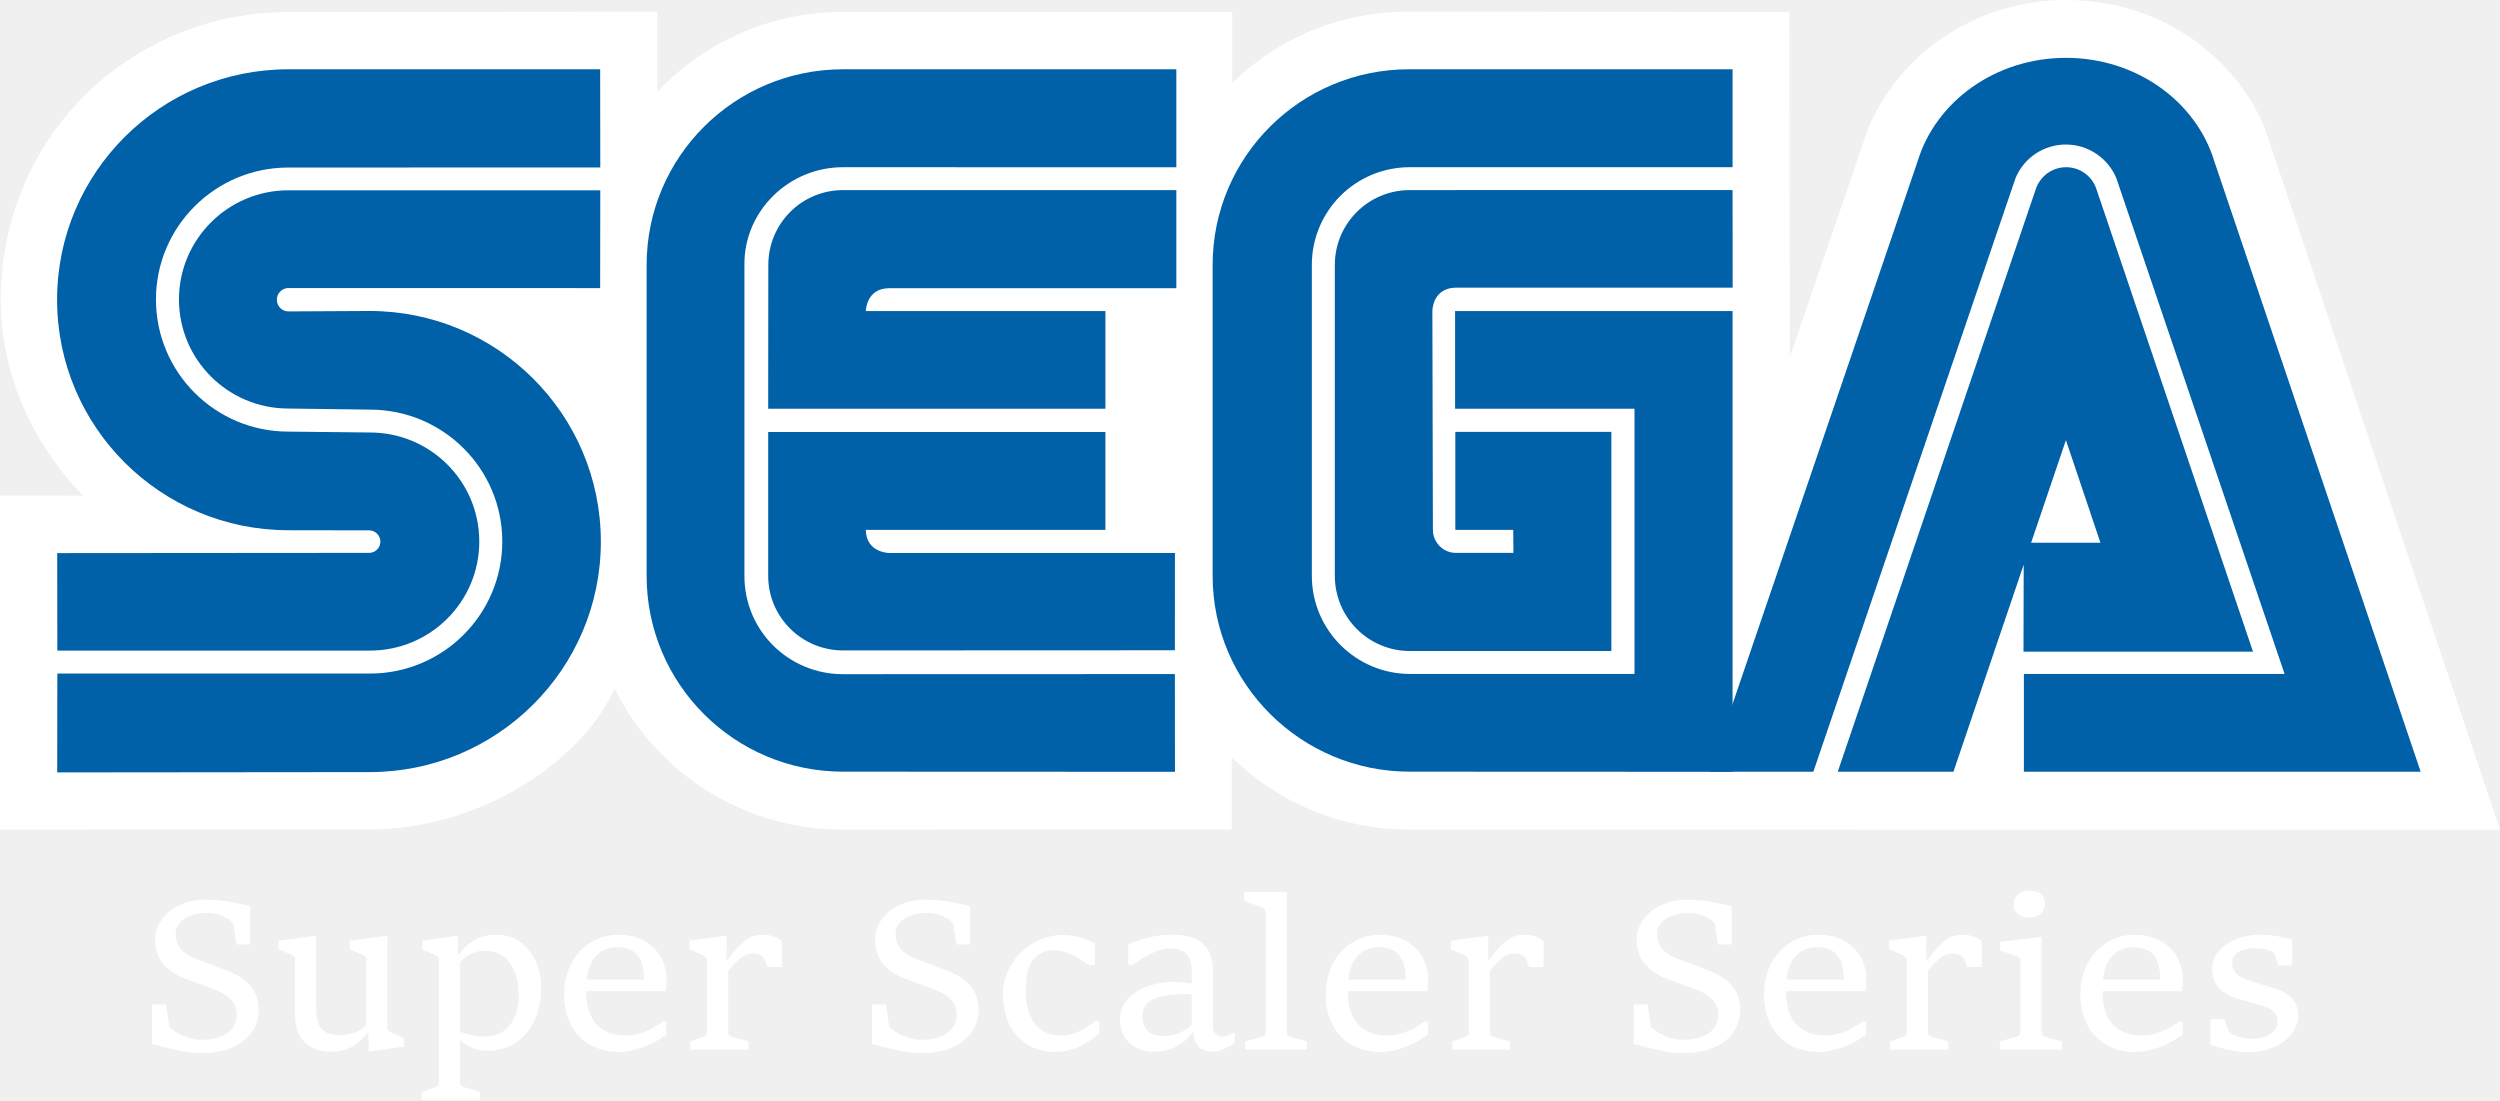
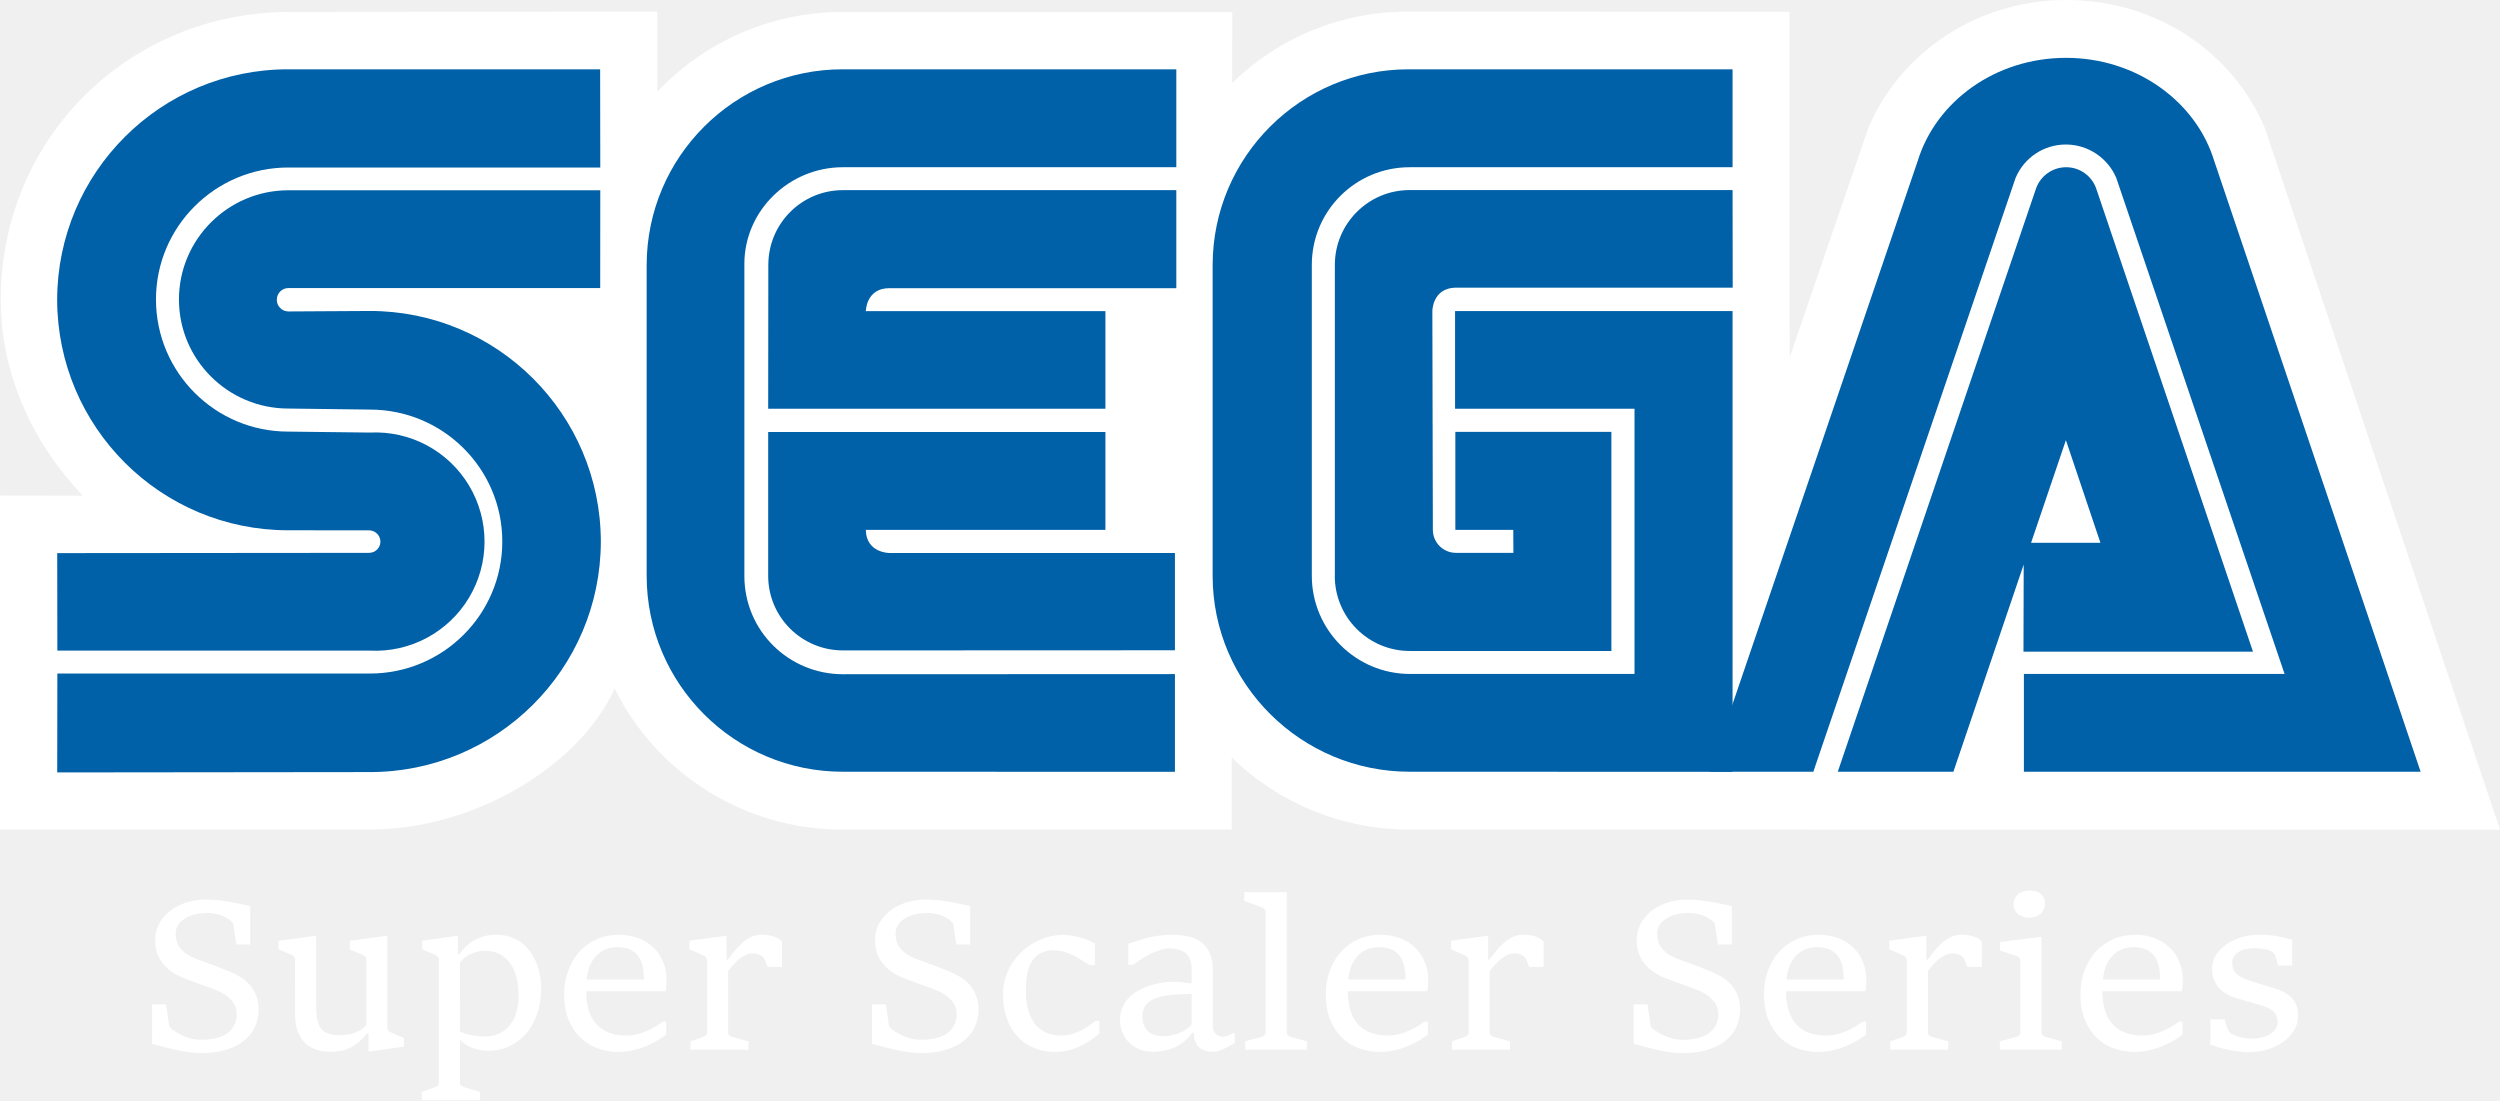
- <svg xmlns="http://www.w3.org/2000/svg" viewBox="92.989 133.629 360 158.43">
-   <g>
-     <path fill="#fff" d="M270.359 242.702c6.61 6.419 15.622 10.387 25.563 10.387l157.067.018-33.922-101.198c-4.633-10.751-15.502-18.28-28.557-18.28-13 0-24.034 7.775-28.494 18.481l-11.308 32.965-.044-49.743-54.851-.028c-9.914 0-18.827 3.869-25.39 10.269l.018-10.224h-56.16c-10.461 0-19.975 4.46-26.629 11.47v-11.515l-52.932.046c-22.85-.02-41.594 17.843-41.622 41.459 0 10.933 4.779 20.848 11.825 28.195l-11.934-.02v48.105l53.33-.01c14.985-.018 29.834-9.059 34.995-19.891l.155-.445c5.962 12.043 18.406 20.346 32.809 20.346l56.08-.01V242.7" />
-     <g fill="#0060a8">
-       <path d="m101.228 244.858 44.973-.045c18.4 0 33.31-14.866 33.31-33.183 0-18.353-14.91-33.22-33.31-33.22l-11.68.064c-.92 0-1.667-.755-1.667-1.683 0-.93.747-1.685 1.667-1.685l44.89.01.019-14.083h-44.92c-8.684 0-15.75 7.054-15.75 15.722 0 8.676 7.065 15.703 15.75 15.703l11.735.155c10.542 0 19.073 8.502 19.073 18.991 0 10.497-8.53 19.018-19.073 19.018h-45z" />
-       <path d="M101.246 227.315h45c8.712 0 15.759-7.027 15.759-15.712 0-8.676-7.047-15.695-15.759-15.695l-11.735-.127c-10.524 0-19.063-8.512-19.063-19.028 0-10.486 8.54-19 19.063-19l44.919-.01-.018-14.136H134.52c-18.38 0-33.31 14.848-33.31 33.183s14.93 33.192 33.31 33.192l11.616.018c.883 0 1.63.72 1.63 1.63 0 .893-.747 1.611-1.63 1.611l-44.909.036zm113.133 3.396c-7.803 0-14.194-6.218-14.194-14.157v-44.926c0-7.638 6.391-13.92 14.194-13.92l48.003.008v-14.109H214.38c-15.622 0-28.276 12.608-28.276 28.176v44.772c0 15.569 12.654 28.195 28.276 28.195l47.803.02-.01-14.075z" />
-       <path d="M203.627 171.783c0-5.953 4.789-10.778 10.752-10.778h48.003v14.128h-41.358c-3.313 0-3.359 3.287-3.359 3.287h34.504v14.065h-48.56zm10.752 55.506c-5.945 0-10.77-4.798-10.77-10.734v-20.72h48.559v14.094h-34.504c.046 3.313 3.359 3.33 3.359 3.33h41.158l-.01 14.01zm81.643 3.386c-7.775 0-14.129-6.336-14.129-14.121v-44.772c0-7.793 6.308-14.075 14.092-14.075h46.494v-14.1h-46.602c-15.615 0-28.269 12.608-28.269 28.176v44.772c0 15.569 12.763 28.195 28.377 28.195l46.494.02v-66.35h-39.957v14.065h25.836v38.19z" />
-       <path d="M285.206 216.554c0 5.965 4.825 10.817 10.779 10.817h29.04v-31.554h-22.468v14.112h8.339l.026 3.313h-8.301c-1.812 0-3.296-1.501-3.296-3.313l-.074-31.518s-.01-3.278 3.332-3.36h39.911l-.018-14.056-46.494.01c-5.953 0-10.778 4.825-10.778 10.778v44.771m100.963-55.76a4.6 4.6 0 0 1 4.342-3.085 4.584 4.584 0 0 1 4.342 3.086l22.57 66.675h-33.048l.036-15.685h11.044l-4.972-14.776-16.195 47.748h-16.66z" />
-       <path d="M421.971 230.675h-37.543v14.082h57.135l-29.715-87.914c-2.604-8.575-11.187-14.884-21.349-14.884-10.177 0-18.734 6.281-21.358 14.85l-29.986 87.95h14.958l29.114-85.493a7.841 7.841 0 0 1 7.247-4.825c3.259 0 6.062 1.994 7.255 4.807z" />
-     </g>
+ <svg xmlns="http://www.w3.org/2000/svg" viewBox="92.989 133.629 36 15.843">
+   <path fill="#fff" d="M110.726 144.536a3.658 3.658 0 0 0 2.556 1.039l15.707.002-3.392-10.12c-.463-1.075-1.55-1.828-2.856-1.828-1.3 0-2.403.778-2.85 1.848l-1.13 3.297-.004-4.975-5.486-.003c-.991 0-1.882.387-2.539 1.027l.002-1.022h-5.616a3.675 3.675 0 0 0-2.663 1.147v-1.152l-5.293.005c-2.285-.002-4.16 1.784-4.162 4.146 0 1.093.478 2.085 1.182 2.82l-1.193-.002v4.81l5.333-.001c1.498-.002 2.983-.906 3.5-1.99l.015-.044a3.658 3.658 0 0 0 3.28 2.035l5.609-.001v-1.038" />
+   <g fill="#0060a8">
+     <path d="m93.813 144.752 4.497-.005a3.325 3.325 0 0 0 3.331-3.318 3.326 3.326 0 0 0-3.33-3.322l-1.169.007a.168.168 0 0 1-.167-.169c0-.093.075-.168.167-.168h4.49l.001-1.408h-4.492c-.868 0-1.575.706-1.575 1.573s.707 1.57 1.575 1.57l1.174.015c1.054 0 1.907.85 1.907 1.9 0 1.05-.853 1.901-1.907 1.901h-4.5z" />
+     <path d="M93.815 142.998h4.5a1.572 1.572 0 1 0 0-3.14l-1.174-.014a1.904 1.904 0 0 1-1.906-1.903c0-1.048.854-1.9 1.906-1.9h4.492l-.002-1.414h-4.489a3.325 3.325 0 0 0-3.33 3.318 3.326 3.326 0 0 0 3.33 3.32l1.162.001c.088 0 .163.072.163.163 0 .09-.075.161-.163.161l-4.491.004zm11.313.34c-.78 0-1.42-.623-1.42-1.416v-4.493c0-.764.64-1.392 1.42-1.392h4.8v-1.41h-4.8a2.822 2.822 0 0 0-2.827 2.817v4.478a2.823 2.823 0 0 0 2.827 2.82l4.78.001v-1.407z" />
+     <path d="M104.053 137.444c0-.595.479-1.077 1.075-1.077h4.8v1.412h-4.135c-.332 0-.336.33-.336.33h3.45v1.406h-4.856zm1.075 5.551c-.595 0-1.077-.48-1.077-1.073v-2.072h4.856v1.409h-3.45c.004.331.335.333.335.333h4.116v1.401zm8.164.339a1.415 1.415 0 0 1-1.413-1.412v-4.478c0-.779.631-1.407 1.41-1.407h4.649v-1.41h-4.66a2.822 2.822 0 0 0-2.827 2.817v4.478c0 1.557 1.276 2.82 2.838 2.82l4.649.001v-6.635h-3.996v1.407h2.584v3.819z" />
+     <path d="M112.21 141.921a1.08 1.08 0 0 0 1.079 1.082h2.904v-3.155h-2.247v1.411h.834l.002.331h-.83a.332.332 0 0 1-.33-.331l-.007-3.152s0-.328.333-.336h3.992l-.002-1.405h-4.65c-.595 0-1.077.483-1.077 1.078v4.478m10.096-5.576a.46.46 0 0 1 .434-.309.458.458 0 0 1 .434.309l2.257 6.667h-3.305l.004-1.568h1.104l-.497-1.478-1.62 4.775h-1.665z" />
+     <path d="M125.887 143.334h-3.754v1.408h5.713l-2.971-8.792c-.26-.857-1.119-1.488-2.135-1.488-1.018 0-1.873.628-2.136 1.485l-2.998 8.795h1.495l2.912-8.55a.784.784 0 0 1 .724-.482c.326 0 .607.2.726.48z" />
  </g>
-   <path fill="#fff" d="M114.892 278.256h2.008l.436 3.04q.029.218.262.421.232.19.392.306.379.247.815.494.436.233.93.422.495.19 1.048.306.567.116 1.193.116 1.193 0 2.138-.247.96-.248 1.615-.713.654-.48 1.003-1.15.35-.668.35-1.497 0-1.28-.786-2.124-.771-.844-2.095-1.396-.654-.262-1.294-.495-.64-.233-1.266-.45-.625-.233-1.236-.452-.61-.218-1.193-.465-1.803-.756-2.85-2.11-1.033-1.352-1.033-3.257 0-1.266.567-2.328.567-1.076 1.542-1.847.989-.785 2.312-1.222 1.339-.436 2.866-.436.93 0 1.789.087.873.088 1.658.233.8.13 1.542.305l1.425.306v5.527h-1.992l-.437-2.894q-.029-.204-.261-.408-.233-.203-.408-.32-.232-.16-.538-.32-.29-.16-.669-.29-.378-.131-.844-.204-.465-.088-1.032-.088-1.091 0-1.95.233-.843.233-1.425.64-.582.393-.887.931-.306.538-.306 1.15 0 .552.146 1.076.145.523.494 1.003.35.466.946.873t1.498.742q.596.218 1.178.436.582.204 1.164.422.596.218 1.207.465.626.233 1.31.524.741.32 1.454.77.727.452 1.294 1.106.568.64.917 1.513.349.873.349 2.036 0 1.208-.48 2.342-.466 1.12-1.484 1.993-1.004.873-2.604 1.396-1.585.524-3.81.524-.786 0-1.644-.13-.858-.117-1.746-.306-.887-.19-1.789-.422-.901-.247-1.789-.48zm20.582-6.473q0-.291-.174-.437-.16-.145-.364-.232l-1.833-.786v-1.236l5.411-.727v9.992q0 1.033.116 1.848.131.8.48 1.352.364.553 1.033.844.67.276 1.76.276.495 0 1.018-.058.539-.073 1.048-.233.509-.174.96-.45.465-.291.814-.728v-9.425q0-.291-.174-.422-.16-.145-.393-.247l-1.818-.786v-1.236l5.425-.727v13.28q0 .29.16.436.175.13.393.233l1.818.785v1.237l-5.09.727v-2.647h-.219q-.684.887-1.367 1.41-.67.524-1.338.8-.67.277-1.324.364-.64.087-1.266.087-1.047 0-1.978-.305-.93-.306-1.614-.946-.684-.654-1.091-1.672-.393-1.018-.393-2.444zm18.24 19.098 1.92-.684q.247-.087.393-.218.16-.13.16-.422v-17.774q0-.291-.175-.437-.174-.145-.378-.232l-1.833-.786v-1.236l5.12-.727v2.661h.248q.64-.96 1.396-1.512.756-.568 1.484-.844.727-.29 1.367-.364.64-.072 1.062-.072 1.498 0 2.69.596 1.193.582 2.022 1.63.83 1.032 1.266 2.457.45 1.426.45 3.084 0 1.847-.523 3.476-.523 1.63-1.513 2.837-.989 1.207-2.414 1.92-1.426.698-3.215.698-.698 0-1.309-.13-.596-.132-1.105-.35-.495-.218-.902-.495-.393-.29-.698-.596v6.169q0 .29.174.421.175.146.393.218l2.327.713v1.178h-8.407zm5.513-8.727q.349.203.829.349.48.13.974.218.51.087.975.13.465.03.77.03 1.252 0 2.168-.45.931-.466 1.527-1.266.611-.8.902-1.862.306-1.077.306-2.284 0-1.367-.291-2.545-.277-1.193-.887-2.066-.597-.872-1.513-1.367-.917-.51-2.182-.51-.378 0-.858.088t-.975.291q-.48.19-.945.524-.466.334-.8.814zm29.702-1.411v1.862q-.582.45-1.339.901-.756.437-1.643.8-.887.35-1.877.568-.989.232-2.007.232-1.643 0-3.083-.538-1.426-.538-2.488-1.585-1.047-1.062-1.658-2.604-.61-1.556-.61-3.563 0-1.833.581-3.404.582-1.571 1.615-2.72 1.047-1.15 2.487-1.804 1.44-.654 3.156-.654 1.63 0 2.91.509 1.28.509 2.167 1.382.887.872 1.352 2.05.48 1.164.48 2.473 0 .146-.014.378 0 .219-.015.466-.014.247-.043.48-.03.233-.073.393h-11.433q0 3.2 1.513 4.8 1.513 1.585 4.218 1.585.844 0 1.63-.204.785-.203 1.468-.509.684-.305 1.251-.654.567-.35.96-.64zm-3.215-6.066q0-1.105-.204-1.963-.203-.873-.669-1.47-.45-.596-1.178-.901-.727-.32-1.774-.32-.902 0-1.673.305-.756.306-1.338.902-.582.596-.946 1.47-.363.857-.45 1.977zm6.706 8.903 1.832-.64q.233-.073.393-.219.16-.16.16-.45V272q0-.378-.218-.567-.218-.19-.378-.262l-1.935-.844v-1.236l5.338-.727v3.447h.19q.756-1.062 1.396-1.746.654-.698 1.236-1.105.596-.407 1.15-.567.552-.16 1.105-.16.334 0 .712.043.393.03.771.131.393.102.757.291.363.19.669.495v3.68h-2.08l-.422-1.077q-.073-.189-.233-.349-.16-.16-.378-.276-.218-.116-.465-.175-.248-.072-.495-.072-.655 0-1.193.247-.523.247-.974.625-.437.379-.815.815-.363.436-.698.829v8.83q0 .29.145.45.16.145.408.218l2.37.64v1.193h-8.348zm26.138-5.324h2.007l.436 3.04q.03.218.262.421.233.19.393.306.378.247.814.494.437.233.931.422.495.19 1.048.306.567.116 1.192.116 1.193 0 2.139-.247.96-.248 1.614-.713.655-.48 1.004-1.15.349-.668.349-1.497 0-1.28-.786-2.124-.77-.844-2.094-1.396-.655-.262-1.295-.495-.64-.233-1.265-.45-.626-.233-1.237-.452-.61-.218-1.192-.465-1.804-.756-2.851-2.11-1.033-1.352-1.033-3.257 0-1.266.567-2.328.568-1.076 1.542-1.847.99-.785 2.313-1.222 1.338-.436 2.865-.436.931 0 1.79.087.872.088 1.658.233.8.13 1.541.305l1.426.306v5.527h-1.993l-.436-2.894q-.03-.204-.262-.408-.233-.203-.407-.32-.233-.16-.538-.32-.291-.16-.67-.29-.378-.131-.843-.204-.466-.088-1.033-.088-1.09 0-1.949.233-.844.233-1.425.64-.582.393-.888.931-.305.538-.305 1.15 0 .552.145 1.076.146.523.495 1.003.349.466.945.873.597.407 1.498.742.597.218 1.179.436.581.204 1.163.422.597.218 1.208.465.625.233 1.309.524.741.32 1.454.77.727.452 1.295 1.106.567.64.916 1.513.35.873.35 2.036 0 1.208-.48 2.342-.466 1.12-1.484 1.993-1.004.873-2.604 1.396-1.586.524-3.811.524-.785 0-1.644-.13-.858-.117-1.745-.306-.887-.19-1.79-.422-.901-.247-1.788-.48zm32.727 2.385v1.847q-.567.451-1.236.917-.67.465-1.455.843-.785.378-1.687.611-.902.247-1.935.247-1.745 0-3.142-.596-1.396-.61-2.385-1.687-.975-1.091-1.498-2.604-.524-1.513-.524-3.345 0-1.295.35-2.43.348-1.148.96-2.094.61-.96 1.44-1.716.828-.771 1.774-1.295.96-.523 1.993-.8 1.032-.276 2.065-.276.858 0 1.585.145.728.131 1.31.335.596.189 1.032.393.437.203.728.334v3.142h-.742q-.597-.335-1.164-.713-.567-.378-1.207-.698-.626-.32-1.367-.524-.728-.218-1.659-.218-.261 0-.596.073-.335.058-.684.189-.334.116-.64.305-.305.175-.509.408-.262.276-.509.64-.247.349-.45.916-.19.553-.306 1.382-.117.829-.117 2.036 0 1.498.335 2.677.335 1.178.975 1.992.654.815 1.614 1.251.96.422 2.226.422.785 0 1.483-.218.713-.218 1.324-.524.625-.32 1.149-.683l.945-.684zm13.396 1.702q-.64.887-1.396 1.425-.742.538-1.498.83-.757.29-1.484.378-.713.101-1.294.101-1.135 0-2.022-.378-.873-.393-1.484-1.018-.596-.64-.916-1.455-.32-.829-.32-1.716 0-1.033.363-1.833.364-.814.96-1.425.611-.611 1.397-1.033.8-.436 1.658-.698.873-.276 1.745-.393.888-.13 1.659-.13.16 0 .523.028.364.03.757.073.407.044.756.087.349.044.509.059v-2.008q0-.858-.247-1.44-.233-.581-.655-.93-.422-.364-1.003-.51-.582-.16-1.266-.16-.742 0-1.513.277-.77.262-1.483.64-.698.363-1.31.77-.596.408-1.003.67h-.654v-3.011q.698-.233 1.381-.466.684-.232 1.44-.421.771-.19 1.63-.306.872-.116 1.949-.116 1.105 0 2.152.218 1.048.204 1.848.77.814.568 1.294 1.572.495 1.003.495 2.589v8.218q0 .291.13.538.131.233.335.408.204.174.466.276.261.087.509.087.174 0 .349-.043.174-.044.363-.117.19-.072.364-.16.189-.102.364-.189h.261v1.382q-.218.16-.581.378-.364.218-.8.422-.422.204-.859.349-.421.145-.77.145-.713 0-1.251-.174-.539-.175-.902-.51-.35-.348-.538-.857-.175-.51-.175-1.193zm-.087-5.571q-1.585 0-2.895.116-1.309.117-2.24.466-.93.334-1.454.974-.51.626-.51 1.673 0 .83.277 1.382.277.553.698.873.422.32.946.45.523.131 1.018.131t1.076-.101q.597-.102 1.164-.306.582-.218 1.076-.538.51-.32.844-.771zm7.709 6.808 2.371-.64q.247-.073.407-.219.16-.16.16-.45v-17.325q0-.29-.189-.436-.189-.16-.378-.233l-2.516-.93v-1.237h6.123v20.16q0 .291.175.451.189.16.393.218l2.341.64v1.193h-8.887zm26.298-2.837v1.862q-.582.45-1.338.901-.756.437-1.643.8-.888.35-1.877.568-.989.232-2.007.232-1.644 0-3.084-.538-1.425-.538-2.487-1.585-1.047-1.062-1.658-2.604-.611-1.556-.611-3.563 0-1.833.582-3.404.581-1.571 1.614-2.72 1.047-1.15 2.487-1.804 1.44-.654 3.157-.654 1.629 0 2.909.509 1.28.509 2.167 1.382.887.872 1.353 2.05.48 1.164.48 2.473 0 .146-.015.378 0 .219-.014.466-.015.247-.044.48-.029.233-.072.393h-11.433q0 3.2 1.513 4.8 1.512 1.585 4.218 1.585.843 0 1.629-.204.785-.203 1.469-.509.684-.305 1.25-.654.568-.35.96-.64zm-3.214-6.066q0-1.105-.204-1.963-.203-.873-.669-1.47-.45-.596-1.178-.901-.727-.32-1.775-.32-.901 0-1.672.305-.757.306-1.339.902-.581.596-.945 1.47-.364.857-.451 1.977zm6.705 8.903 1.833-.64q.233-.073.393-.219.16-.16.16-.45V272q0-.378-.218-.567-.219-.19-.379-.262l-1.934-.844v-1.236l5.338-.727v3.447h.19q.755-1.062 1.395-1.746.655-.698 1.237-1.105.596-.407 1.149-.567.553-.16 1.105-.16.335 0 .713.043.393.03.771.131.393.102.756.291.364.19.67.495v3.68h-2.08l-.422-1.077q-.073-.189-.233-.349-.16-.16-.378-.276-.218-.116-.466-.175-.247-.072-.494-.072-.655 0-1.193.247-.524.247-.975.625-.436.379-.814.815-.364.436-.698.829v8.83q0 .29.145.45.16.145.407.218l2.371.64v1.193h-8.349zm26.138-5.324h2.008l.436 3.04q.03.218.262.421.233.19.393.306.378.247.814.494.437.233.931.422.495.19 1.047.306.568.116 1.193.116 1.193 0 2.138-.247.96-.248 1.615-.713.654-.48 1.003-1.15.35-.668.35-1.497 0-1.28-.786-2.124-.77-.844-2.094-1.396-.655-.262-1.295-.495-.64-.233-1.265-.45-.626-.233-1.237-.452-.61-.218-1.193-.465-1.803-.756-2.85-2.11-1.033-1.352-1.033-3.257 0-1.266.567-2.328.567-1.076 1.542-1.847.989-.785 2.313-1.222 1.338-.436 2.865-.436.931 0 1.79.087.872.088 1.657.233.8.13 1.542.305l1.426.306v5.527h-1.993l-.436-2.894q-.03-.204-.262-.408-.233-.203-.408-.32-.232-.16-.538-.32-.29-.16-.669-.29-.378-.131-.843-.204-.466-.088-1.033-.088-1.091 0-1.95.233-.843.233-1.425.64-.582.393-.887.931-.305.538-.305 1.15 0 .552.145 1.076.145.523.495 1.003.349.466.945.873t1.498.742q.597.218 1.178.436.582.204 1.164.422.596.218 1.207.465.626.233 1.31.524.741.32 1.454.77.727.452 1.294 1.106.568.64.917 1.513.349.873.349 2.036 0 1.208-.48 2.342-.466 1.12-1.484 1.993-1.003.873-2.603 1.396-1.586.524-3.811.524-.786 0-1.644-.13-.858-.117-1.745-.306-.888-.19-1.79-.422-.901-.247-1.789-.48zm33.47 2.487v1.862q-.582.45-1.339.901-.756.437-1.643.8-.888.35-1.877.568-.989.232-2.007.232-1.644 0-3.084-.538-1.425-.538-2.487-1.585-1.047-1.062-1.658-2.604-.61-1.556-.61-3.563 0-1.833.58-3.404.583-1.571 1.615-2.72 1.048-1.15 2.488-1.804 1.44-.654 3.156-.654 1.63 0 2.91.509 1.28.509 2.166 1.382.888.872 1.353 2.05.48 1.164.48 2.473 0 .146-.014.378 0 .219-.015.466-.014.247-.043.48-.03.233-.073.393h-11.433q0 3.2 1.513 4.8 1.513 1.585 4.218 1.585.844 0 1.63-.204.785-.203 1.468-.509.684-.305 1.251-.654.567-.35.96-.64zm-3.215-6.066q0-1.105-.204-1.963-.203-.873-.669-1.47-.45-.596-1.178-.901-.727-.32-1.774-.32-.902 0-1.673.305-.757.306-1.338.902-.582.596-.946 1.47-.363.857-.45 1.977zm6.705 8.903 1.833-.64q.233-.073.393-.219.16-.16.16-.45V272q0-.378-.218-.567-.218-.19-.378-.262l-1.935-.844v-1.236l5.338-.727v3.447h.19q.756-1.062 1.396-1.746.654-.698 1.236-1.105.596-.407 1.15-.567.552-.16 1.105-.16.334 0 .712.043.393.03.771.131.393.102.757.291.363.19.669.495v3.68h-2.08l-.422-1.077q-.073-.189-.233-.349-.16-.16-.378-.276-.218-.116-.466-.175-.247-.072-.494-.072-.655 0-1.193.247-.523.247-.974.625-.437.379-.815.815-.364.436-.698.829v8.83q0 .29.145.45.16.145.408.218l2.37.64v1.193h-8.349zm19.971-17.804q-.436 0-.843-.131-.393-.131-.698-.364-.306-.247-.495-.596-.175-.364-.175-.83 0-.494.175-.858.19-.378.495-.625.305-.262.698-.378.407-.131.843-.131.524 0 .946.116.422.102.713.335.305.232.465.582.175.334.175.8 0 .494-.175.887-.175.378-.48.654-.305.262-.727.408-.422.13-.917.13zm-4.189 17.803 2.371-.64q.247-.072.407-.218.175-.16.175-.45v-10.314q0-.29-.175-.436-.16-.16-.392-.233l-2.357-.785v-1.237l5.964-.727v13.731q0 .291.175.451.174.16.378.218l2.37.64v1.193h-8.916zm26.298-2.836v1.862q-.581.45-1.338.901-.756.437-1.643.8-.888.35-1.877.568-.989.232-2.007.232-1.644 0-3.084-.538-1.425-.538-2.487-1.585-1.047-1.062-1.658-2.604-.611-1.556-.611-3.563 0-1.833.582-3.404t1.614-2.72q1.048-1.15 2.488-1.804 1.44-.654 3.156-.654 1.63 0 2.91.509 1.28.509 2.166 1.382.888.872 1.353 2.05.48 1.164.48 2.473 0 .146-.014.378 0 .219-.015.466-.015.247-.044.48-.029.233-.072.393h-11.433q0 3.2 1.513 4.8 1.512 1.585 4.218 1.585.843 0 1.629-.204.785-.203 1.469-.509.684-.305 1.25-.654.568-.35.96-.64zm-3.214-6.066q0-1.105-.204-1.963-.203-.873-.669-1.47-.45-.596-1.178-.901-.727-.32-1.775-.32-.901 0-1.672.305-.757.306-1.338.902-.582.596-.946 1.47-.364.857-.45 1.977zm7.229 5.731h2.022l.436 1.31q.088.276.218.465.146.174.335.29.305.175.654.306.35.131.728.233.378.087.785.145.407.044.815.044.61 0 1.265-.13.655-.146 1.193-.437.538-.306.873-.757.349-.45.349-1.076 0-.524-.16-.887-.16-.378-.466-.655-.305-.29-.77-.494-.452-.204-1.062-.379-.859-.247-1.702-.494-.844-.247-1.702-.495-.902-.261-1.571-.683-.67-.422-1.12-.975-.45-.567-.67-1.222-.217-.669-.217-1.41 0-1.048.567-1.935.567-.902 1.513-1.556.945-.655 2.182-1.019 1.236-.363 2.574-.363.698 0 1.31.058.625.044 1.192.145.567.088 1.105.219.539.13 1.106.29v3.724h-2.007l-.437-1.425q-.072-.219-.247-.379-.175-.174-.335-.261-.509-.248-1.105-.335-.596-.102-1.251-.102-.713 0-1.31.146-.595.13-1.032.392-.436.262-.683.655-.233.393-.233.902 0 .523.16.93.16.393.523.728.364.32.931.582.582.262 1.397.509.349.102.698.218l.698.204q.35.102.698.218l.698.204q.96.29 1.659.654.698.364 1.149.858.45.48.654 1.106.218.625.218 1.44 0 1.178-.61 2.152-.597.96-1.586 1.644-.974.684-2.24 1.062-1.25.364-2.545.364-.83 0-1.6-.102-.771-.088-1.484-.248-.698-.145-1.338-.334-.64-.19-1.222-.378z" />
+   <path fill="#fff" d="M95.18 148.092h.2l.044.304q.003.022.026.042.023.019.04.03.037.025.08.05.044.023.094.042.05.019.104.03.057.012.12.012.119 0 .213-.025.097-.024.162-.07.065-.049.1-.116t.035-.15q0-.128-.078-.212-.077-.084-.21-.14-.065-.026-.13-.049l-.126-.045-.123-.045q-.061-.022-.12-.047-.18-.075-.285-.21-.103-.136-.103-.326 0-.127.057-.233.056-.108.154-.185.099-.078.231-.122.134-.044.287-.044.093 0 .179.01.087.008.165.023.08.013.155.03l.142.03v.553h-.2l-.043-.289q-.003-.02-.026-.04-.023-.021-.04-.033-.024-.016-.055-.032-.028-.016-.066-.029-.038-.013-.085-.02-.046-.01-.103-.01-.11 0-.195.024-.084.023-.142.064-.059.04-.09.093-.03.054-.03.115 0 .055.015.108.014.052.05.1.034.047.094.087.06.041.15.075l.117.043q.059.02.117.042.06.022.12.047.063.023.132.052.074.032.145.077.073.046.13.11.056.065.091.152.035.088.035.204 0 .12-.048.234-.047.112-.149.2-.1.087-.26.139-.158.052-.38.052-.08 0-.165-.013-.086-.011-.175-.03-.089-.02-.179-.043l-.179-.048zm2.057-.648q0-.029-.017-.043-.016-.015-.036-.024L97 147.3v-.124l.541-.072v.999q0 .103.012.185.013.08.048.135.037.055.103.084.067.028.176.028.05 0 .102-.006.054-.007.105-.024.05-.017.096-.045.046-.029.081-.072v-.943q0-.029-.017-.042-.016-.015-.04-.025l-.181-.078v-.124l.542-.073v1.328q0 .03.016.044.018.013.04.023l.182.079v.123l-.51.073v-.264h-.021q-.069.088-.137.14-.067.053-.134.08-.067.028-.132.037-.064.009-.127.009-.105 0-.198-.03-.093-.031-.161-.095-.068-.066-.11-.167-.038-.102-.038-.245zm1.825 1.91.191-.068q.025-.01.04-.022.016-.013.016-.042v-1.778q0-.029-.018-.043-.017-.015-.038-.024l-.183-.078v-.124l.512-.072v.266h.025q.064-.096.14-.152.075-.056.148-.084.073-.029.137-.036.064-.007.106-.007.15 0 .269.06.12.057.202.162.083.103.127.246.045.143.045.308 0 .185-.053.348-.052.163-.15.284-.1.12-.242.192-.143.07-.322.07-.07 0-.13-.013-.06-.014-.111-.036-.05-.021-.09-.049-.04-.029-.07-.06v.617q0 .03.017.042.018.015.04.022l.232.072v.117h-.84zm.55-.873q.036.02.084.035.048.013.097.022.051.01.098.013.046.003.077.003.125 0 .216-.045.093-.046.153-.126.061-.08.09-.187.03-.107.03-.228 0-.137-.028-.255-.028-.119-.089-.206-.06-.087-.151-.137-.092-.05-.218-.05-.038 0-.086.008-.048.01-.098.03-.048.018-.094.052-.047.033-.08.081zm2.971-.14v.186q-.058.045-.134.09-.075.043-.164.08-.089.035-.188.057-.099.023-.2.023-.165 0-.309-.054-.142-.054-.249-.159-.104-.106-.166-.26-.06-.156-.06-.356 0-.184.058-.34.058-.158.161-.273.105-.115.249-.18.144-.065.315-.065.163 0 .291.05.128.051.217.139.089.087.135.205.048.116.048.247v.038l-.002.046q0 .025-.004.048-.003.024-.007.04h-1.143q0 .32.151.48.152.158.422.158.084 0 .163-.02t.147-.051q.068-.03.125-.066.057-.035.096-.064zm-.322-.607q0-.11-.02-.197-.02-.087-.067-.147-.045-.06-.118-.09-.072-.032-.177-.032-.09 0-.167.03-.076.031-.134.091-.058.06-.095.147-.036.086-.045.198zm.671.89.183-.064q.024-.007.04-.022.016-.016.016-.045v-1.027q0-.038-.022-.057-.022-.019-.038-.026l-.194-.084v-.124l.534-.072v.344h.02q.075-.106.139-.174.065-.07.123-.11.06-.042.115-.058.056-.016.111-.016.033 0 .071.004.04.003.077.014.04.01.076.029.036.019.067.05v.367h-.208l-.042-.108q-.007-.018-.024-.034-.016-.016-.037-.028-.022-.012-.047-.018-.025-.007-.05-.007-.065 0-.119.025-.052.025-.097.063-.044.038-.082.081l-.07.083v.883q0 .029.015.045.016.015.04.022l.238.064v.12h-.835zm2.614-.532h.2l.044.304q.003.022.026.042l.04.03q.037.025.081.05.044.023.093.042.05.019.105.03.057.012.12.012.119 0 .213-.025.096-.024.161-.07.066-.049.1-.116.036-.067.036-.15 0-.128-.079-.212-.077-.084-.21-.14-.065-.026-.129-.049l-.126-.045-.124-.045q-.06-.022-.12-.047-.18-.075-.284-.21-.104-.136-.104-.326 0-.127.057-.233.057-.108.154-.185.1-.078.232-.122.134-.044.286-.044.093 0 .18.01.086.008.165.023.08.013.154.03l.143.03v.553h-.2l-.043-.289q-.003-.02-.026-.04-.024-.021-.041-.033-.023-.016-.054-.032-.029-.016-.067-.029-.038-.013-.084-.02-.047-.01-.103-.01-.11 0-.195.024-.085.023-.143.064-.058.04-.089.093-.03.054-.03.115 0 .055.014.108.015.052.05.1.035.047.094.087.06.041.15.075l.118.043.116.042q.06.022.121.047.063.023.131.052.074.032.145.077.073.045.13.11.057.065.091.152.035.087.035.204 0 .12-.048.234-.046.112-.148.2-.1.087-.26.139-.159.052-.381.052-.079 0-.165-.013-.086-.011-.174-.03-.089-.02-.18-.043l-.178-.048zm3.273.238v.185q-.057.045-.124.092-.067.046-.145.084-.079.038-.17.061-.09.025-.193.025-.174 0-.314-.06t-.238-.169q-.098-.109-.15-.26-.053-.151-.053-.335 0-.129.035-.242.035-.115.096-.21.061-.096.144-.171.083-.078.178-.13.096-.052.2-.08.102-.028.206-.028.085 0 .158.015.073.013.131.033.06.02.103.04l.073.033v.314h-.074q-.06-.033-.117-.071-.056-.038-.12-.07-.063-.032-.137-.052-.073-.022-.166-.022-.026 0-.06.007-.033.006-.068.019-.033.011-.064.03-.03.018-.05.041-.027.028-.052.064-.024.035-.045.092-.019.055-.03.138-.012.083-.012.204 0 .15.034.267.033.118.097.2.066.081.162.125.095.042.222.042.079 0 .148-.022.072-.022.133-.052.062-.032.115-.069l.094-.068zm1.34.17q-.065.09-.14.143-.075.054-.15.083-.076.029-.149.038-.07.01-.129.01-.114 0-.202-.038-.088-.04-.149-.102-.06-.064-.091-.145-.032-.083-.032-.172 0-.103.036-.183.036-.082.096-.143.061-.06.14-.103.08-.044.166-.07.087-.027.174-.04.089-.012.166-.012l.052.003.076.007.076.009.05.006v-.2q0-.087-.024-.145-.024-.058-.066-.093-.042-.036-.1-.05-.058-.017-.127-.017-.074 0-.15.028-.078.026-.15.064-.069.036-.13.077l-.1.067h-.066v-.301l.138-.047q.069-.023.144-.042.077-.019.163-.03.087-.012.195-.012.11 0 .215.022.105.02.185.077.081.056.13.157.049.1.049.259v.822q0 .029.013.053.013.024.033.041.02.018.047.028.026.009.051.009.017 0 .035-.004.017-.004.036-.012.02-.007.037-.016l.036-.019h.026v.138q-.022.016-.058.038-.036.022-.08.042-.042.02-.086.035-.042.015-.077.015-.071 0-.125-.018-.054-.017-.09-.05-.035-.035-.054-.086-.018-.051-.018-.12zm-.01-.557q-.158 0-.29.012-.13.012-.223.046t-.146.098q-.05.062-.05.167 0 .083.027.138.028.056.07.088.042.032.094.045.053.013.102.013.05 0 .108-.01.06-.01.116-.03.058-.023.108-.055.05-.032.084-.077zm.771.681.237-.064q.025-.007.04-.022.017-.016.017-.045v-1.732q0-.03-.019-.044-.019-.016-.038-.023l-.251-.093v-.124h.612v2.016q0 .03.017.045.02.016.04.022l.234.064v.12h-.889zm2.63-.284v.187q-.058.045-.134.09-.075.043-.164.08-.089.035-.188.057-.099.023-.2.023-.165 0-.309-.054-.143-.054-.249-.159-.104-.106-.166-.26-.06-.156-.06-.356 0-.184.058-.34.058-.158.161-.273.105-.115.249-.18.144-.065.315-.065.163 0 .291.05.128.051.217.139.089.087.135.205.048.116.048.247v.038l-.002.046q0 .025-.004.048-.003.024-.007.04h-1.143q0 .32.151.48.151.158.422.158.084 0 .163-.02.078-.02.147-.051.068-.03.125-.066.057-.035.096-.064zm-.322-.606q0-.11-.02-.197-.02-.087-.067-.147-.045-.06-.118-.09-.072-.032-.177-.032-.09 0-.167.03-.076.031-.134.091-.058.06-.095.147-.036.086-.045.198zm.671.89.183-.064q.024-.007.04-.022.016-.016.016-.045v-1.027q0-.038-.022-.057-.022-.019-.038-.026l-.193-.084v-.124l.533-.072v.344h.02q.075-.106.139-.174.065-.07.124-.11.06-.042.114-.058.056-.016.11-.016.034 0 .072.004.04.003.077.014.04.01.076.029.036.019.067.05v.367h-.208l-.042-.108q-.007-.018-.024-.034-.016-.016-.037-.028-.022-.012-.047-.018-.025-.007-.05-.007-.065 0-.119.025-.052.025-.097.063-.044.038-.082.081l-.07.083v.883q0 .029.015.045.016.015.04.022l.238.064v.12h-.835zm2.614-.532h.2l.044.304q.003.022.026.042l.04.03q.038.025.081.05.044.023.093.042.05.019.105.03.057.012.12.012.119 0 .213-.025.096-.024.162-.07.065-.049.1-.116t.035-.15q0-.128-.079-.212-.077-.084-.21-.14-.065-.026-.129-.049l-.126-.045-.124-.045q-.06-.022-.12-.047-.18-.075-.284-.21-.103-.136-.103-.326 0-.127.056-.233.057-.108.154-.185.1-.078.232-.122.134-.044.286-.044.093 0 .18.01.086.008.165.023.08.013.154.03l.143.03v.553h-.2l-.043-.289q-.003-.02-.026-.04-.024-.021-.041-.033-.023-.016-.054-.032-.029-.016-.067-.029-.038-.013-.084-.02-.047-.01-.103-.01-.11 0-.195.024-.085.023-.143.064-.058.04-.089.093-.03.054-.03.115 0 .055.014.108.015.052.05.1.035.047.094.087.06.041.15.075l.118.043.116.042q.06.022.121.047.063.023.131.052.074.032.145.077.073.045.13.11.057.065.092.152.034.087.034.204 0 .12-.048.234-.046.112-.148.2-.1.087-.26.139-.159.052-.381.052-.079 0-.165-.013-.086-.011-.174-.03-.09-.02-.18-.043l-.178-.048zm3.347.248v.187q-.058.045-.134.09-.076.043-.164.08-.09.035-.188.057-.099.023-.2.023-.165 0-.31-.054-.142-.054-.248-.159-.105-.106-.166-.26-.06-.156-.06-.356 0-.184.057-.34.059-.158.162-.273.105-.115.249-.18.144-.065.315-.065.163 0 .291.05.128.051.217.139.089.087.135.205.048.116.048.247v.038l-.002.046q0 .025-.004.048-.003.024-.007.04h-1.143q0 .32.151.48.151.158.422.158.084 0 .163-.02.078-.02.147-.051.068-.03.125-.066.056-.035.096-.064zm-.322-.606q0-.11-.02-.196-.02-.088-.067-.147-.045-.06-.118-.09-.073-.033-.177-.033-.09 0-.168.03-.075.032-.133.091-.059.06-.095.147-.036.086-.045.198zm.67.89.184-.064q.023-.007.04-.022.015-.016.015-.045v-1.027q0-.038-.021-.057-.022-.019-.038-.026l-.194-.084v-.124l.534-.072v.344h.02q.075-.106.139-.174.065-.07.123-.11.06-.042.115-.058.055-.016.11-.016.034 0 .072.004.04.003.077.014.04.01.076.029.036.019.067.05v.367h-.208l-.042-.108q-.007-.018-.024-.034-.016-.016-.038-.028-.021-.012-.046-.018-.025-.007-.05-.007-.065 0-.119.025-.052.025-.097.063-.044.038-.082.081l-.07.083v.883q0 .029.015.045.016.015.04.022l.238.064v.12h-.835zm1.998-1.78q-.044 0-.084-.013-.04-.013-.07-.037-.03-.024-.05-.06-.017-.036-.017-.082 0-.05.017-.086.02-.038.05-.063.03-.026.07-.037.04-.014.084-.014.052 0 .094.012.043.01.072.034.03.023.046.058.018.033.018.08 0 .05-.018.088-.017.038-.048.066-.03.026-.072.04-.043.014-.092.014zm-.419 1.78.237-.064q.025-.007.04-.022.018-.016.018-.045v-1.031q0-.03-.017-.044-.016-.016-.04-.023l-.235-.079v-.123l.596-.073v1.373q0 .03.018.045.017.016.038.022l.237.064v.12h-.892zm2.63-.284v.187q-.058.045-.134.09-.076.043-.164.08-.09.035-.188.057-.099.023-.2.023-.165 0-.31-.054-.142-.054-.248-.159-.104-.106-.166-.26-.06-.156-.06-.356 0-.184.058-.34.058-.158.16-.273.106-.115.25-.18.144-.065.315-.065.163 0 .291.05.128.051.217.139.089.087.135.205.048.116.048.247v.038q0 .022-.003.046 0 .025-.004.048-.003.024-.007.04h-1.143q0 .32.151.48.151.158.422.158.084 0 .163-.02.078-.02.147-.051.068-.03.125-.066.057-.035.096-.064zm-.322-.606q0-.11-.02-.196-.02-.088-.067-.147-.045-.06-.118-.09-.072-.033-.177-.033-.09 0-.167.03-.076.032-.134.091-.058.06-.095.147-.036.086-.045.198zm.723.573h.203l.043.13q.01.029.022.047.015.018.033.03.03.017.066.03.035.013.073.023.037.01.078.015.04.004.082.004.06 0 .126-.013.066-.015.12-.044.053-.03.087-.076.035-.045.035-.107 0-.053-.016-.089-.016-.038-.047-.065-.03-.03-.077-.05-.045-.02-.106-.038-.086-.024-.17-.05l-.17-.049q-.09-.026-.158-.068-.067-.042-.112-.097-.045-.057-.067-.123-.021-.066-.021-.14 0-.105.056-.194.057-.09.152-.156.094-.065.218-.102.123-.036.257-.036.07 0 .131.006.063.004.12.015.056.009.11.022t.11.029v.372h-.2l-.044-.143q-.007-.021-.025-.037-.017-.018-.033-.027-.051-.024-.11-.033-.06-.01-.126-.01-.071 0-.13.014-.06.013-.104.04-.043.026-.068.065-.023.04-.023.09 0 .053.016.093t.052.073q.036.032.093.058.058.026.14.051l.07.022.07.02.069.022.07.02q.096.03.166.066.07.036.115.086.045.048.065.11.022.063.022.144 0 .118-.061.216-.06.096-.159.164-.097.068-.224.106-.125.037-.254.037-.083 0-.16-.01t-.149-.025q-.07-.015-.133-.034l-.123-.038z" />
</svg>
